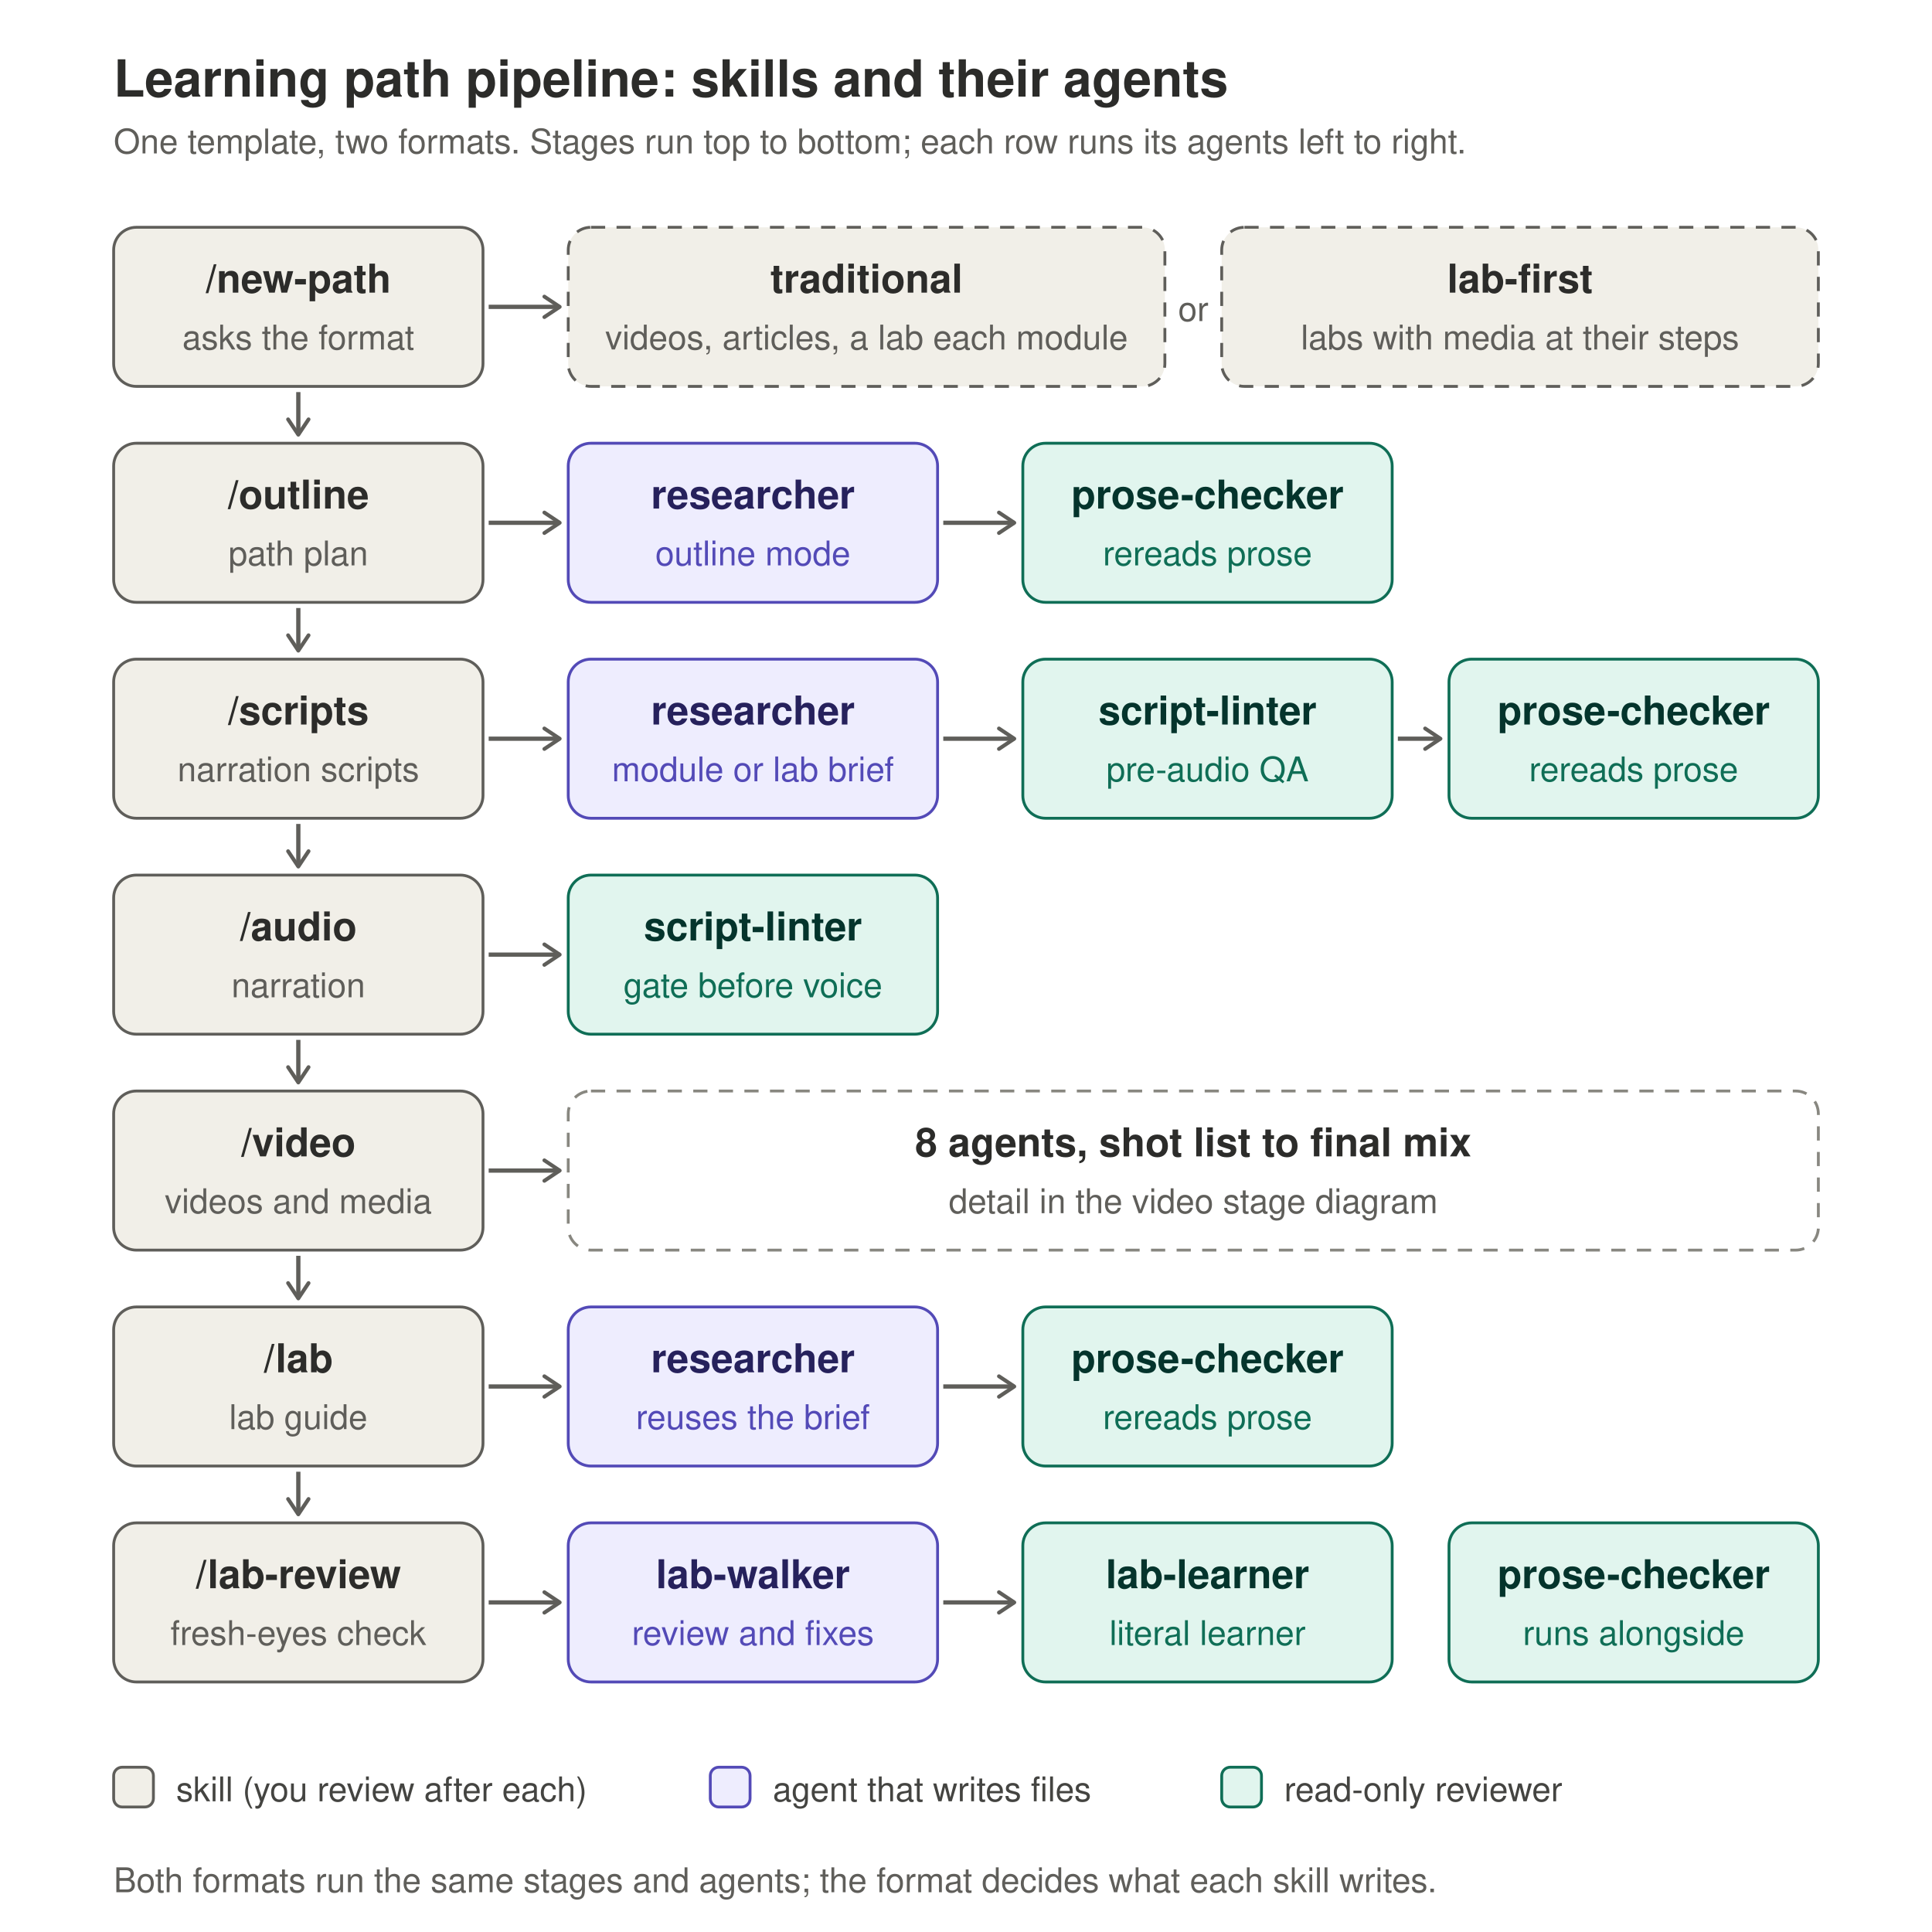
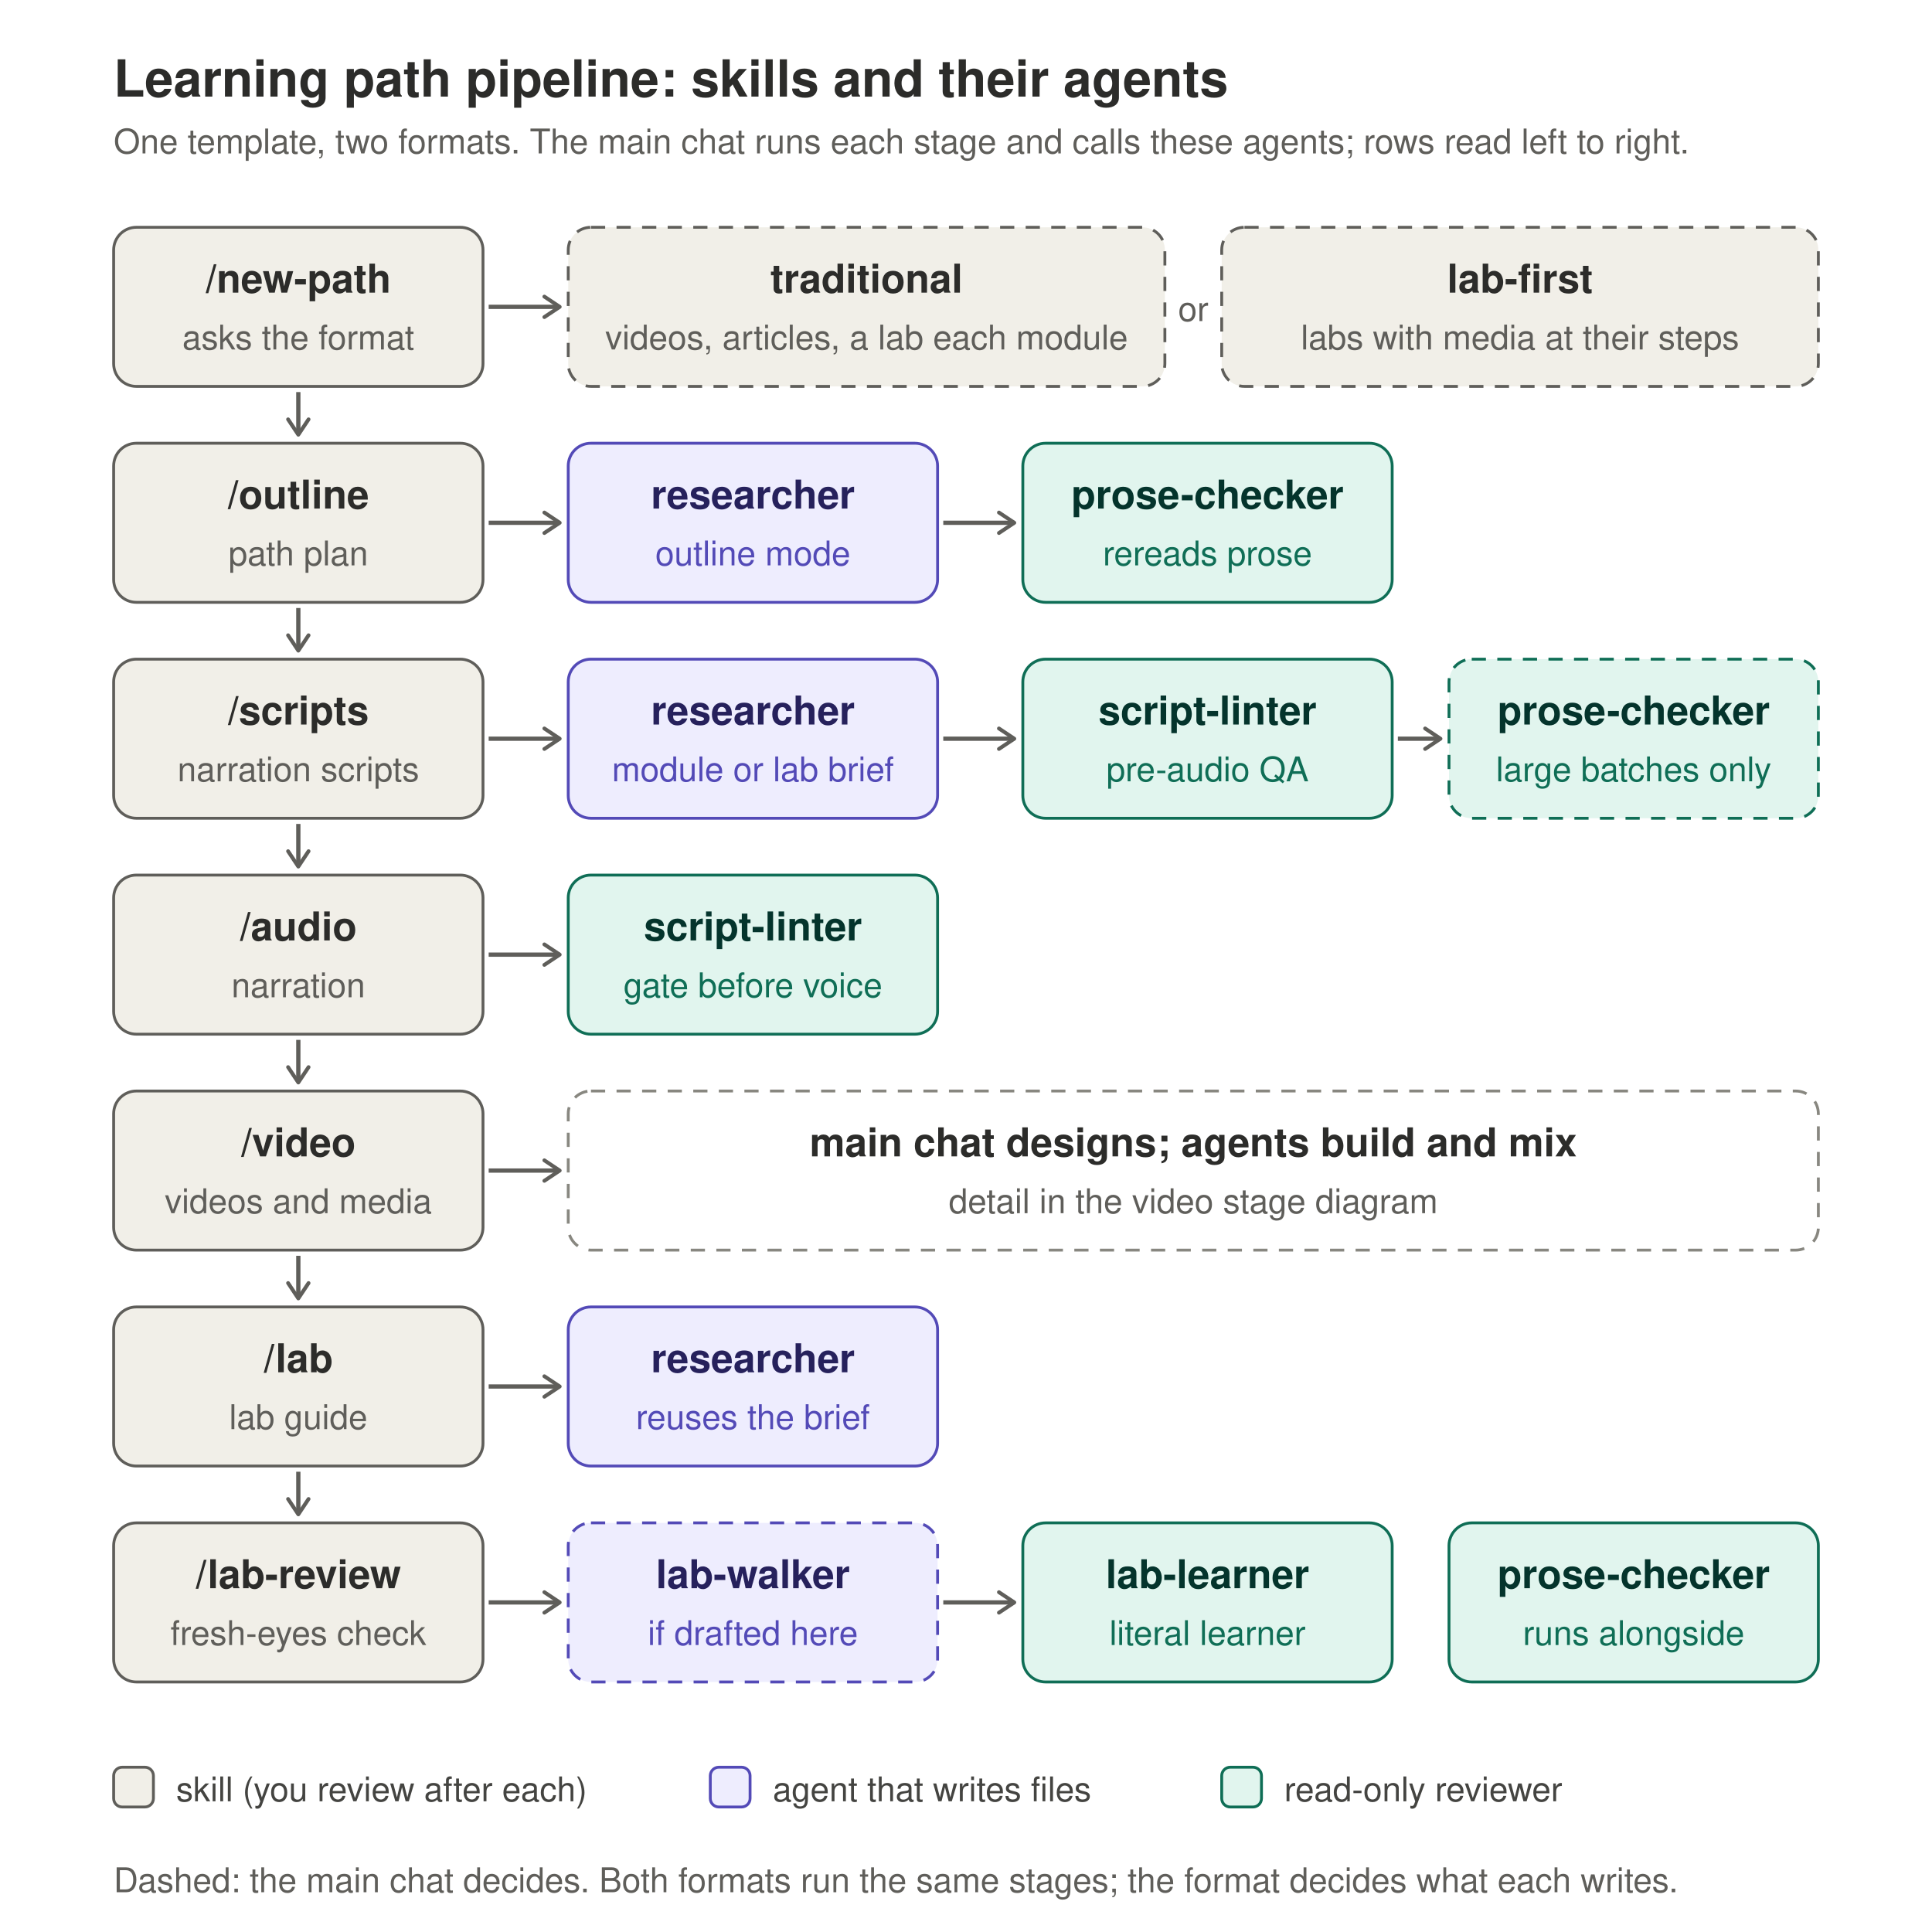
<svg xmlns="http://www.w3.org/2000/svg" width="1360" height="1360" viewBox="0 0 680 680" font-family="-apple-system, 'Helvetica Neue', Helvetica, Arial, sans-serif">
  <defs>
    <marker id="a" viewBox="0 0 10 10" refX="8" refY="5" markerWidth="6" markerHeight="6" orient="auto-start-reverse">
      <path d="M2 1L8 5L2 9" fill="none" stroke="#5F5E5A" stroke-width="1.5" stroke-linecap="round" stroke-linejoin="round" />
    </marker>
  </defs>
  <rect width="680" height="680" fill="#FFFFFF" />
  <text x="40" y="34" font-size="18" font-weight="600" fill="#2C2C2A">Learning path pipeline: skills and their agents</text>
-   <text x="40" y="54" font-size="12" fill="#5F5E5A">One template, two formats. Stages run top to bottom; each row runs its agents left to right.</text>
+   <text x="40" y="54" font-size="12" fill="#5F5E5A">One template, two formats. The main chat runs each stage and calls these agents; rows read left to right.</text>
  <g transform="translate(0 40)">
    <rect x="40" y="40" width="130" height="56" rx="8" fill="#F1EFE8" stroke="#5F5E5A" stroke-width="1" />
    <text x="105.0" y="63" text-anchor="middle" font-size="14" font-weight="600" fill="#2C2C2A">/new-path</text>
    <text x="105.0" y="83" text-anchor="middle" font-size="12" fill="#5F5E5A">asks the format</text>
    <line x1="172" y1="68" x2="197" y2="68" stroke="#5F5E5A" stroke-width="1.5" marker-end="url(#a)" />
    <rect x="200" y="40" width="210" height="56" rx="8" fill="#F1EFE8" stroke="#5F5E5A" stroke-width="1" stroke-dasharray="5 4" />
    <text x="305.0" y="63" text-anchor="middle" font-size="14" font-weight="600" fill="#2C2C2A">traditional</text>
    <text x="305.0" y="83" text-anchor="middle" font-size="12" fill="#5F5E5A">videos, articles, a lab each module</text>
    <rect x="430" y="40" width="210" height="56" rx="8" fill="#F1EFE8" stroke="#5F5E5A" stroke-width="1" stroke-dasharray="5 4" />
    <text x="535.0" y="63" text-anchor="middle" font-size="14" font-weight="600" fill="#2C2C2A">lab-first</text>
    <text x="535.0" y="83" text-anchor="middle" font-size="12" fill="#5F5E5A">labs with media at their steps</text>
    <text x="420" y="73" text-anchor="middle" font-size="12" fill="#5F5E5A">or</text>
    <line x1="105" y1="98" x2="105" y2="113" stroke="#5F5E5A" stroke-width="1.5" marker-end="url(#a)" />
    <rect x="40" y="116" width="130" height="56" rx="8" fill="#F1EFE8" stroke="#5F5E5A" stroke-width="1" />
    <text x="105.0" y="139" text-anchor="middle" font-size="14" font-weight="600" fill="#2C2C2A">/outline</text>
    <text x="105.0" y="159" text-anchor="middle" font-size="12" fill="#5F5E5A">path plan</text>
    <line x1="172" y1="144" x2="197" y2="144" stroke="#5F5E5A" stroke-width="1.5" marker-end="url(#a)" />
    <rect x="200" y="116" width="130" height="56" rx="8" fill="#EEEDFE" stroke="#534AB7" stroke-width="1" />
    <text x="265.0" y="139" text-anchor="middle" font-size="14" font-weight="600" fill="#26215C">researcher</text>
    <text x="265.0" y="159" text-anchor="middle" font-size="12" fill="#534AB7">outline mode</text>
    <rect x="360" y="116" width="130" height="56" rx="8" fill="#E1F5EE" stroke="#0F6E56" stroke-width="1" />
    <text x="425.0" y="139" text-anchor="middle" font-size="14" font-weight="600" fill="#04342C">prose-checker</text>
    <text x="425.0" y="159" text-anchor="middle" font-size="12" fill="#0F6E56">rereads prose</text>
    <line x1="332" y1="144" x2="357" y2="144" stroke="#5F5E5A" stroke-width="1.5" marker-end="url(#a)" />
    <line x1="105" y1="174" x2="105" y2="189" stroke="#5F5E5A" stroke-width="1.5" marker-end="url(#a)" />
    <rect x="40" y="192" width="130" height="56" rx="8" fill="#F1EFE8" stroke="#5F5E5A" stroke-width="1" />
    <text x="105.0" y="215" text-anchor="middle" font-size="14" font-weight="600" fill="#2C2C2A">/scripts</text>
    <text x="105.0" y="235" text-anchor="middle" font-size="12" fill="#5F5E5A">narration scripts</text>
    <line x1="172" y1="220" x2="197" y2="220" stroke="#5F5E5A" stroke-width="1.5" marker-end="url(#a)" />
    <rect x="200" y="192" width="130" height="56" rx="8" fill="#EEEDFE" stroke="#534AB7" stroke-width="1" />
    <text x="265.0" y="215" text-anchor="middle" font-size="14" font-weight="600" fill="#26215C">researcher</text>
    <text x="265.0" y="235" text-anchor="middle" font-size="12" fill="#534AB7">module or lab brief</text>
    <rect x="360" y="192" width="130" height="56" rx="8" fill="#E1F5EE" stroke="#0F6E56" stroke-width="1" />
    <text x="425.0" y="215" text-anchor="middle" font-size="14" font-weight="600" fill="#04342C">script-linter</text>
    <text x="425.0" y="235" text-anchor="middle" font-size="12" fill="#0F6E56">pre-audio QA</text>
    <line x1="332" y1="220" x2="357" y2="220" stroke="#5F5E5A" stroke-width="1.5" marker-end="url(#a)" />
-     <rect x="510" y="192" width="130" height="56" rx="8" fill="#E1F5EE" stroke="#0F6E56" stroke-width="1" />
+     <rect x="510" y="192" width="130" height="56" rx="8" fill="#E1F5EE" stroke="#0F6E56" stroke-width="1" stroke-dasharray="5 4" />
    <text x="575.0" y="215" text-anchor="middle" font-size="14" font-weight="600" fill="#04342C">prose-checker</text>
-     <text x="575.0" y="235" text-anchor="middle" font-size="12" fill="#0F6E56">rereads prose</text>
+     <text x="575.0" y="235" text-anchor="middle" font-size="12" fill="#0F6E56">large batches only</text>
    <line x1="492" y1="220" x2="507" y2="220" stroke="#5F5E5A" stroke-width="1.5" marker-end="url(#a)" />
    <line x1="105" y1="250" x2="105" y2="265" stroke="#5F5E5A" stroke-width="1.5" marker-end="url(#a)" />
    <rect x="40" y="268" width="130" height="56" rx="8" fill="#F1EFE8" stroke="#5F5E5A" stroke-width="1" />
    <text x="105.0" y="291" text-anchor="middle" font-size="14" font-weight="600" fill="#2C2C2A">/audio</text>
    <text x="105.0" y="311" text-anchor="middle" font-size="12" fill="#5F5E5A">narration</text>
    <line x1="172" y1="296" x2="197" y2="296" stroke="#5F5E5A" stroke-width="1.5" marker-end="url(#a)" />
    <rect x="200" y="268" width="130" height="56" rx="8" fill="#E1F5EE" stroke="#0F6E56" stroke-width="1" />
    <text x="265.0" y="291" text-anchor="middle" font-size="14" font-weight="600" fill="#04342C">script-linter</text>
    <text x="265.0" y="311" text-anchor="middle" font-size="12" fill="#0F6E56">gate before voice</text>
    <line x1="105" y1="326" x2="105" y2="341" stroke="#5F5E5A" stroke-width="1.5" marker-end="url(#a)" />
    <rect x="40" y="344" width="130" height="56" rx="8" fill="#F1EFE8" stroke="#5F5E5A" stroke-width="1" />
    <text x="105.0" y="367" text-anchor="middle" font-size="14" font-weight="600" fill="#2C2C2A">/video</text>
    <text x="105.0" y="387" text-anchor="middle" font-size="12" fill="#5F5E5A">videos and media</text>
    <line x1="172" y1="372" x2="197" y2="372" stroke="#5F5E5A" stroke-width="1.5" marker-end="url(#a)" />
    <rect x="200" y="344" width="440" height="56" rx="8" fill="none" stroke="#888780" stroke-width="1" stroke-dasharray="5 4" />
-     <text x="420" y="367" text-anchor="middle" font-size="14" font-weight="600" fill="#2C2C2A">8 agents, shot list to final mix</text>
+     <text x="420" y="367" text-anchor="middle" font-size="14" font-weight="600" fill="#2C2C2A">main chat designs; agents build and mix</text>
    <text x="420" y="387" text-anchor="middle" font-size="12" fill="#5F5E5A">detail in the video stage diagram</text>
    <line x1="105" y1="402" x2="105" y2="417" stroke="#5F5E5A" stroke-width="1.5" marker-end="url(#a)" />
    <rect x="40" y="420" width="130" height="56" rx="8" fill="#F1EFE8" stroke="#5F5E5A" stroke-width="1" />
    <text x="105.0" y="443" text-anchor="middle" font-size="14" font-weight="600" fill="#2C2C2A">/lab</text>
    <text x="105.0" y="463" text-anchor="middle" font-size="12" fill="#5F5E5A">lab guide</text>
    <line x1="172" y1="448" x2="197" y2="448" stroke="#5F5E5A" stroke-width="1.5" marker-end="url(#a)" />
    <rect x="200" y="420" width="130" height="56" rx="8" fill="#EEEDFE" stroke="#534AB7" stroke-width="1" />
    <text x="265.0" y="443" text-anchor="middle" font-size="14" font-weight="600" fill="#26215C">researcher</text>
    <text x="265.0" y="463" text-anchor="middle" font-size="12" fill="#534AB7">reuses the brief</text>
-     <rect x="360" y="420" width="130" height="56" rx="8" fill="#E1F5EE" stroke="#0F6E56" stroke-width="1" />
-     <text x="425.0" y="443" text-anchor="middle" font-size="14" font-weight="600" fill="#04342C">prose-checker</text>
-     <text x="425.0" y="463" text-anchor="middle" font-size="12" fill="#0F6E56">rereads prose</text>
-     <line x1="332" y1="448" x2="357" y2="448" stroke="#5F5E5A" stroke-width="1.5" marker-end="url(#a)" />
    <line x1="105" y1="478" x2="105" y2="493" stroke="#5F5E5A" stroke-width="1.5" marker-end="url(#a)" />
    <rect x="40" y="496" width="130" height="56" rx="8" fill="#F1EFE8" stroke="#5F5E5A" stroke-width="1" />
    <text x="105.0" y="519" text-anchor="middle" font-size="14" font-weight="600" fill="#2C2C2A">/lab-review</text>
    <text x="105.0" y="539" text-anchor="middle" font-size="12" fill="#5F5E5A">fresh-eyes check</text>
    <line x1="172" y1="524" x2="197" y2="524" stroke="#5F5E5A" stroke-width="1.5" marker-end="url(#a)" />
-     <rect x="200" y="496" width="130" height="56" rx="8" fill="#EEEDFE" stroke="#534AB7" stroke-width="1" />
+     <rect x="200" y="496" width="130" height="56" rx="8" fill="#EEEDFE" stroke="#534AB7" stroke-width="1" stroke-dasharray="5 4" />
    <text x="265.0" y="519" text-anchor="middle" font-size="14" font-weight="600" fill="#26215C">lab-walker</text>
-     <text x="265.0" y="539" text-anchor="middle" font-size="12" fill="#534AB7">review and fixes</text>
+     <text x="265.0" y="539" text-anchor="middle" font-size="12" fill="#534AB7">if drafted here</text>
    <rect x="360" y="496" width="130" height="56" rx="8" fill="#E1F5EE" stroke="#0F6E56" stroke-width="1" />
    <text x="425.0" y="519" text-anchor="middle" font-size="14" font-weight="600" fill="#04342C">lab-learner</text>
    <text x="425.0" y="539" text-anchor="middle" font-size="12" fill="#0F6E56">literal learner</text>
    <line x1="332" y1="524" x2="357" y2="524" stroke="#5F5E5A" stroke-width="1.5" marker-end="url(#a)" />
    <rect x="510" y="496" width="130" height="56" rx="8" fill="#E1F5EE" stroke="#0F6E56" stroke-width="1" />
    <text x="575.0" y="519" text-anchor="middle" font-size="14" font-weight="600" fill="#04342C">prose-checker</text>
    <text x="575.0" y="539" text-anchor="middle" font-size="12" fill="#0F6E56">runs alongside</text>
    <rect x="40" y="582" width="14" height="14" rx="3" fill="#F1EFE8" stroke="#5F5E5A" />
    <text x="62" y="594" font-size="12" fill="#444441">skill (you review after each)</text>
    <rect x="250" y="582" width="14" height="14" rx="3" fill="#EEEDFE" stroke="#534AB7" />
    <text x="272" y="594" font-size="12" fill="#444441">agent that writes files</text>
    <rect x="430" y="582" width="14" height="14" rx="3" fill="#E1F5EE" stroke="#0F6E56" />
    <text x="452" y="594" font-size="12" fill="#444441">read-only reviewer</text>
-     <text x="40" y="626" font-size="12" fill="#5F5E5A">Both formats run the same stages and agents; the format decides what each skill writes.</text>
+     <text x="40" y="626" font-size="12" fill="#5F5E5A">Dashed: the main chat decides. Both formats run the same stages; the format decides what each writes.</text>
  </g>
</svg>
